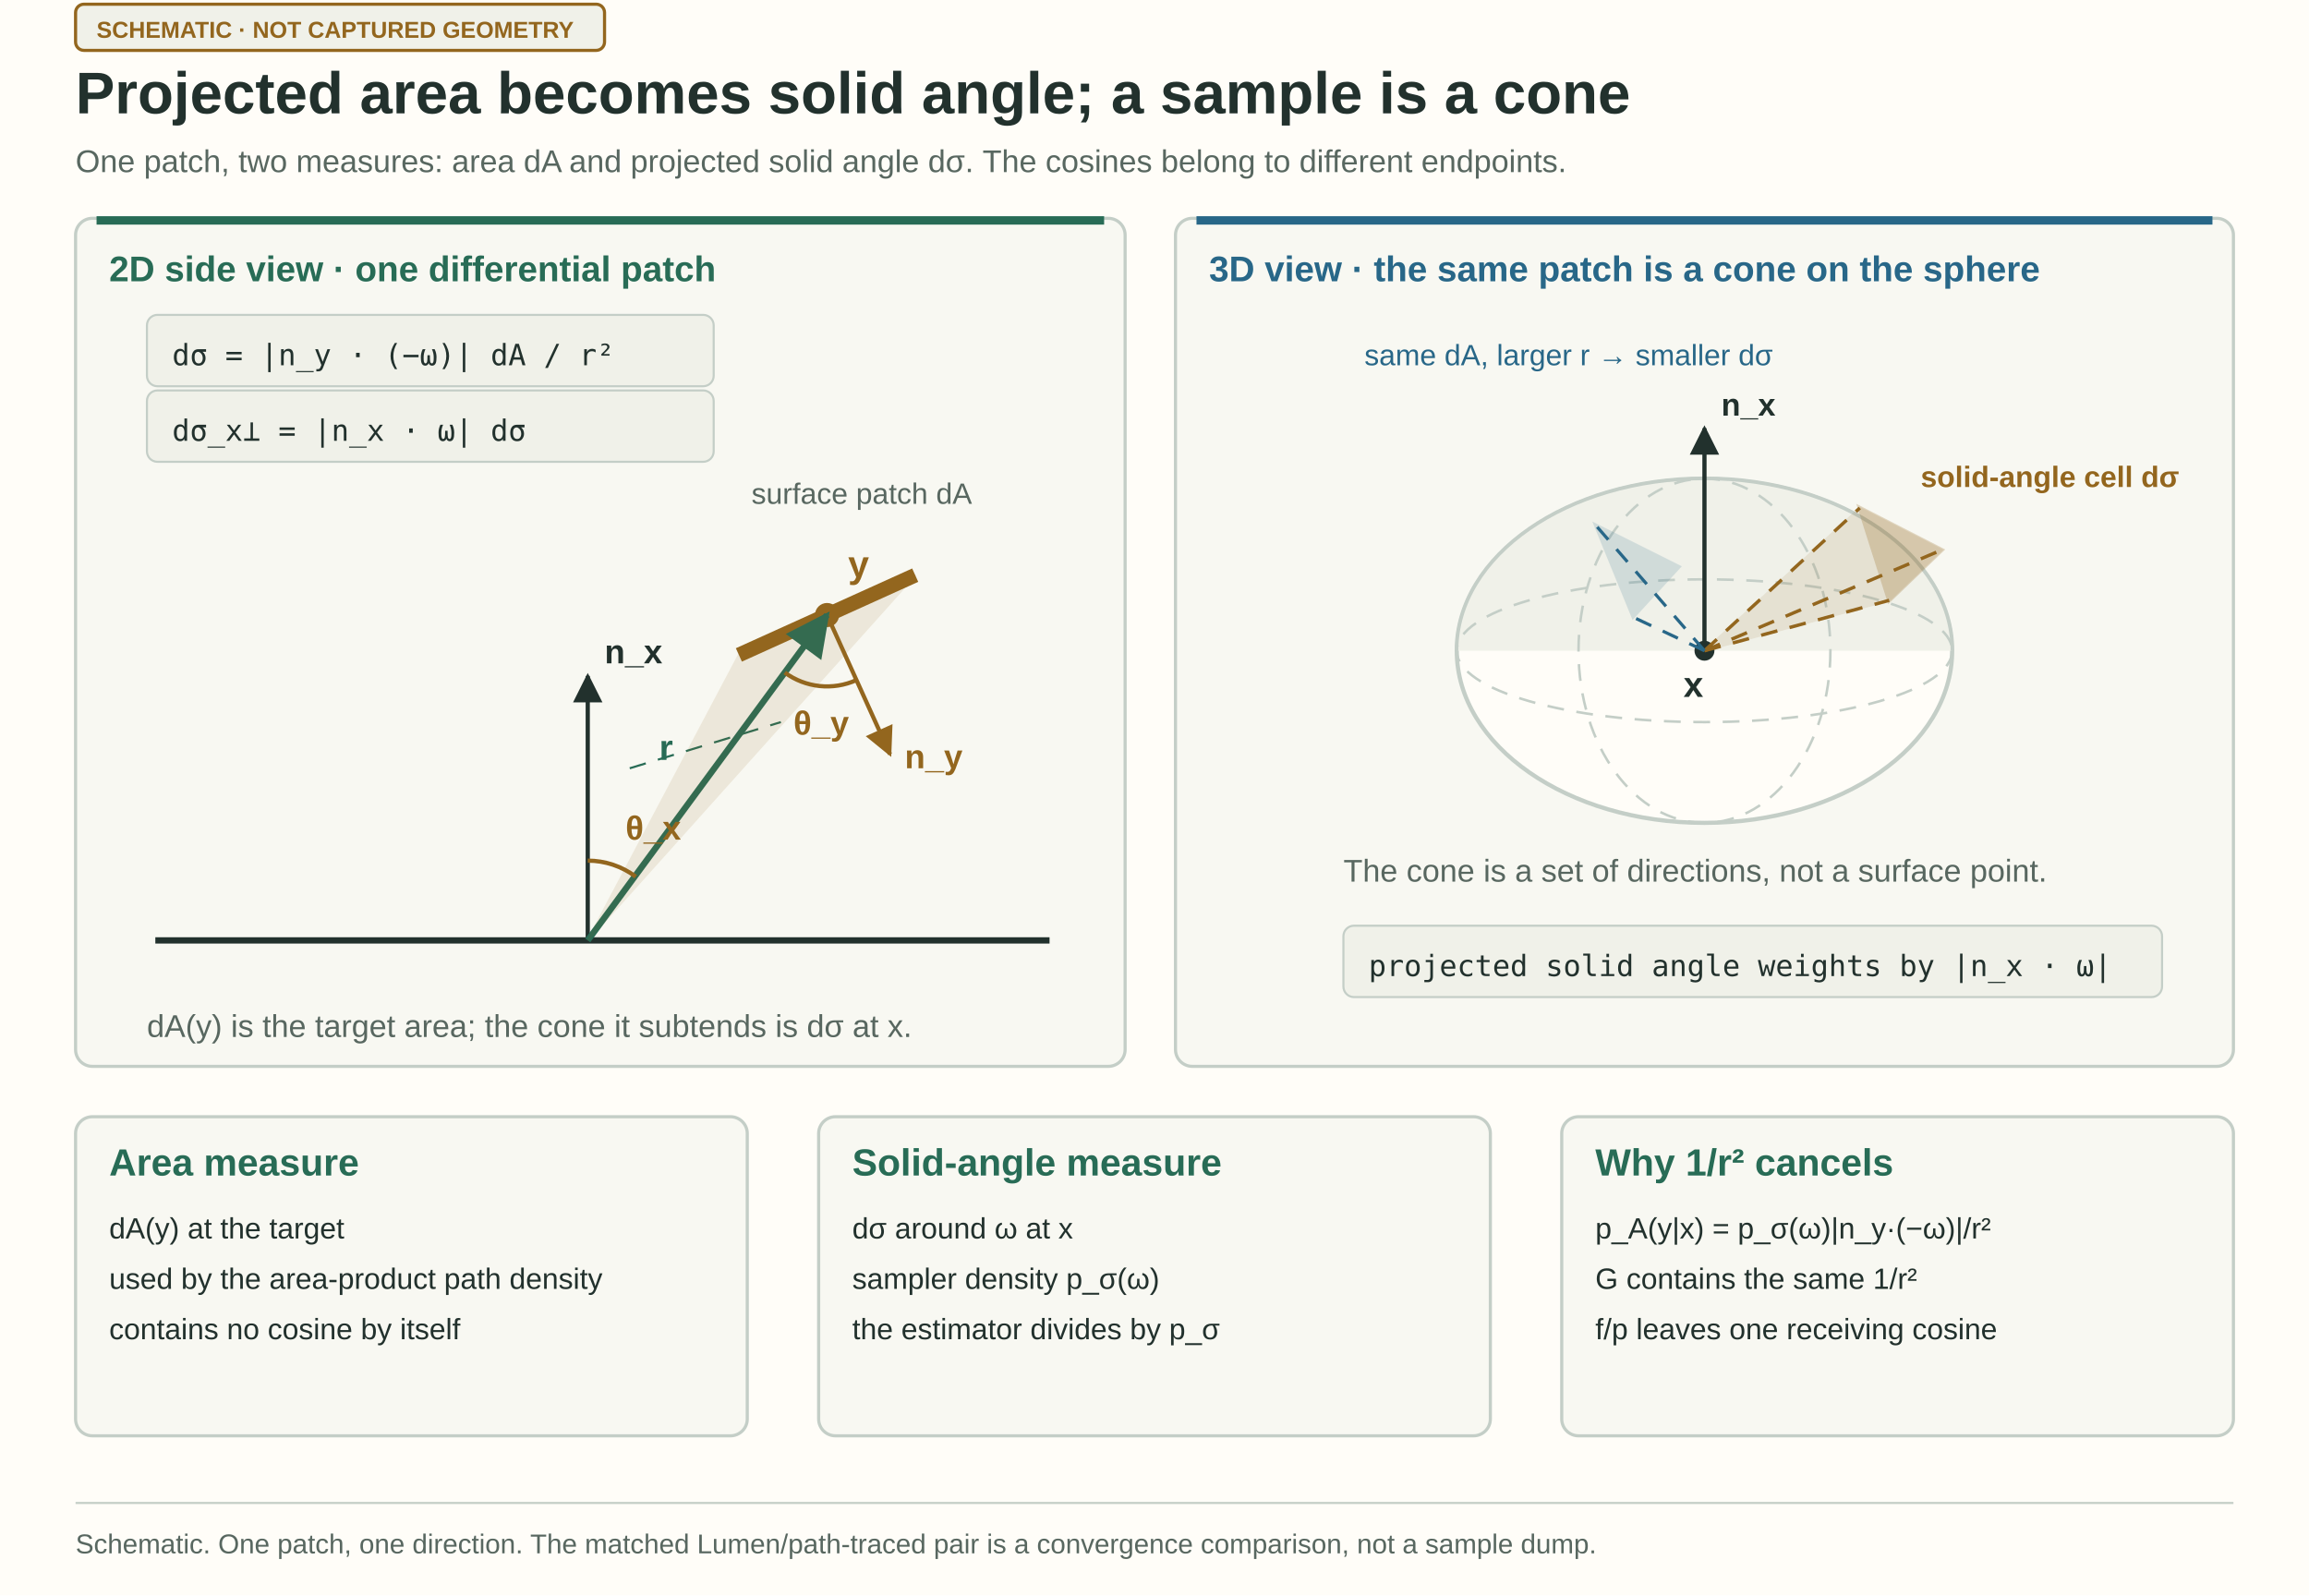
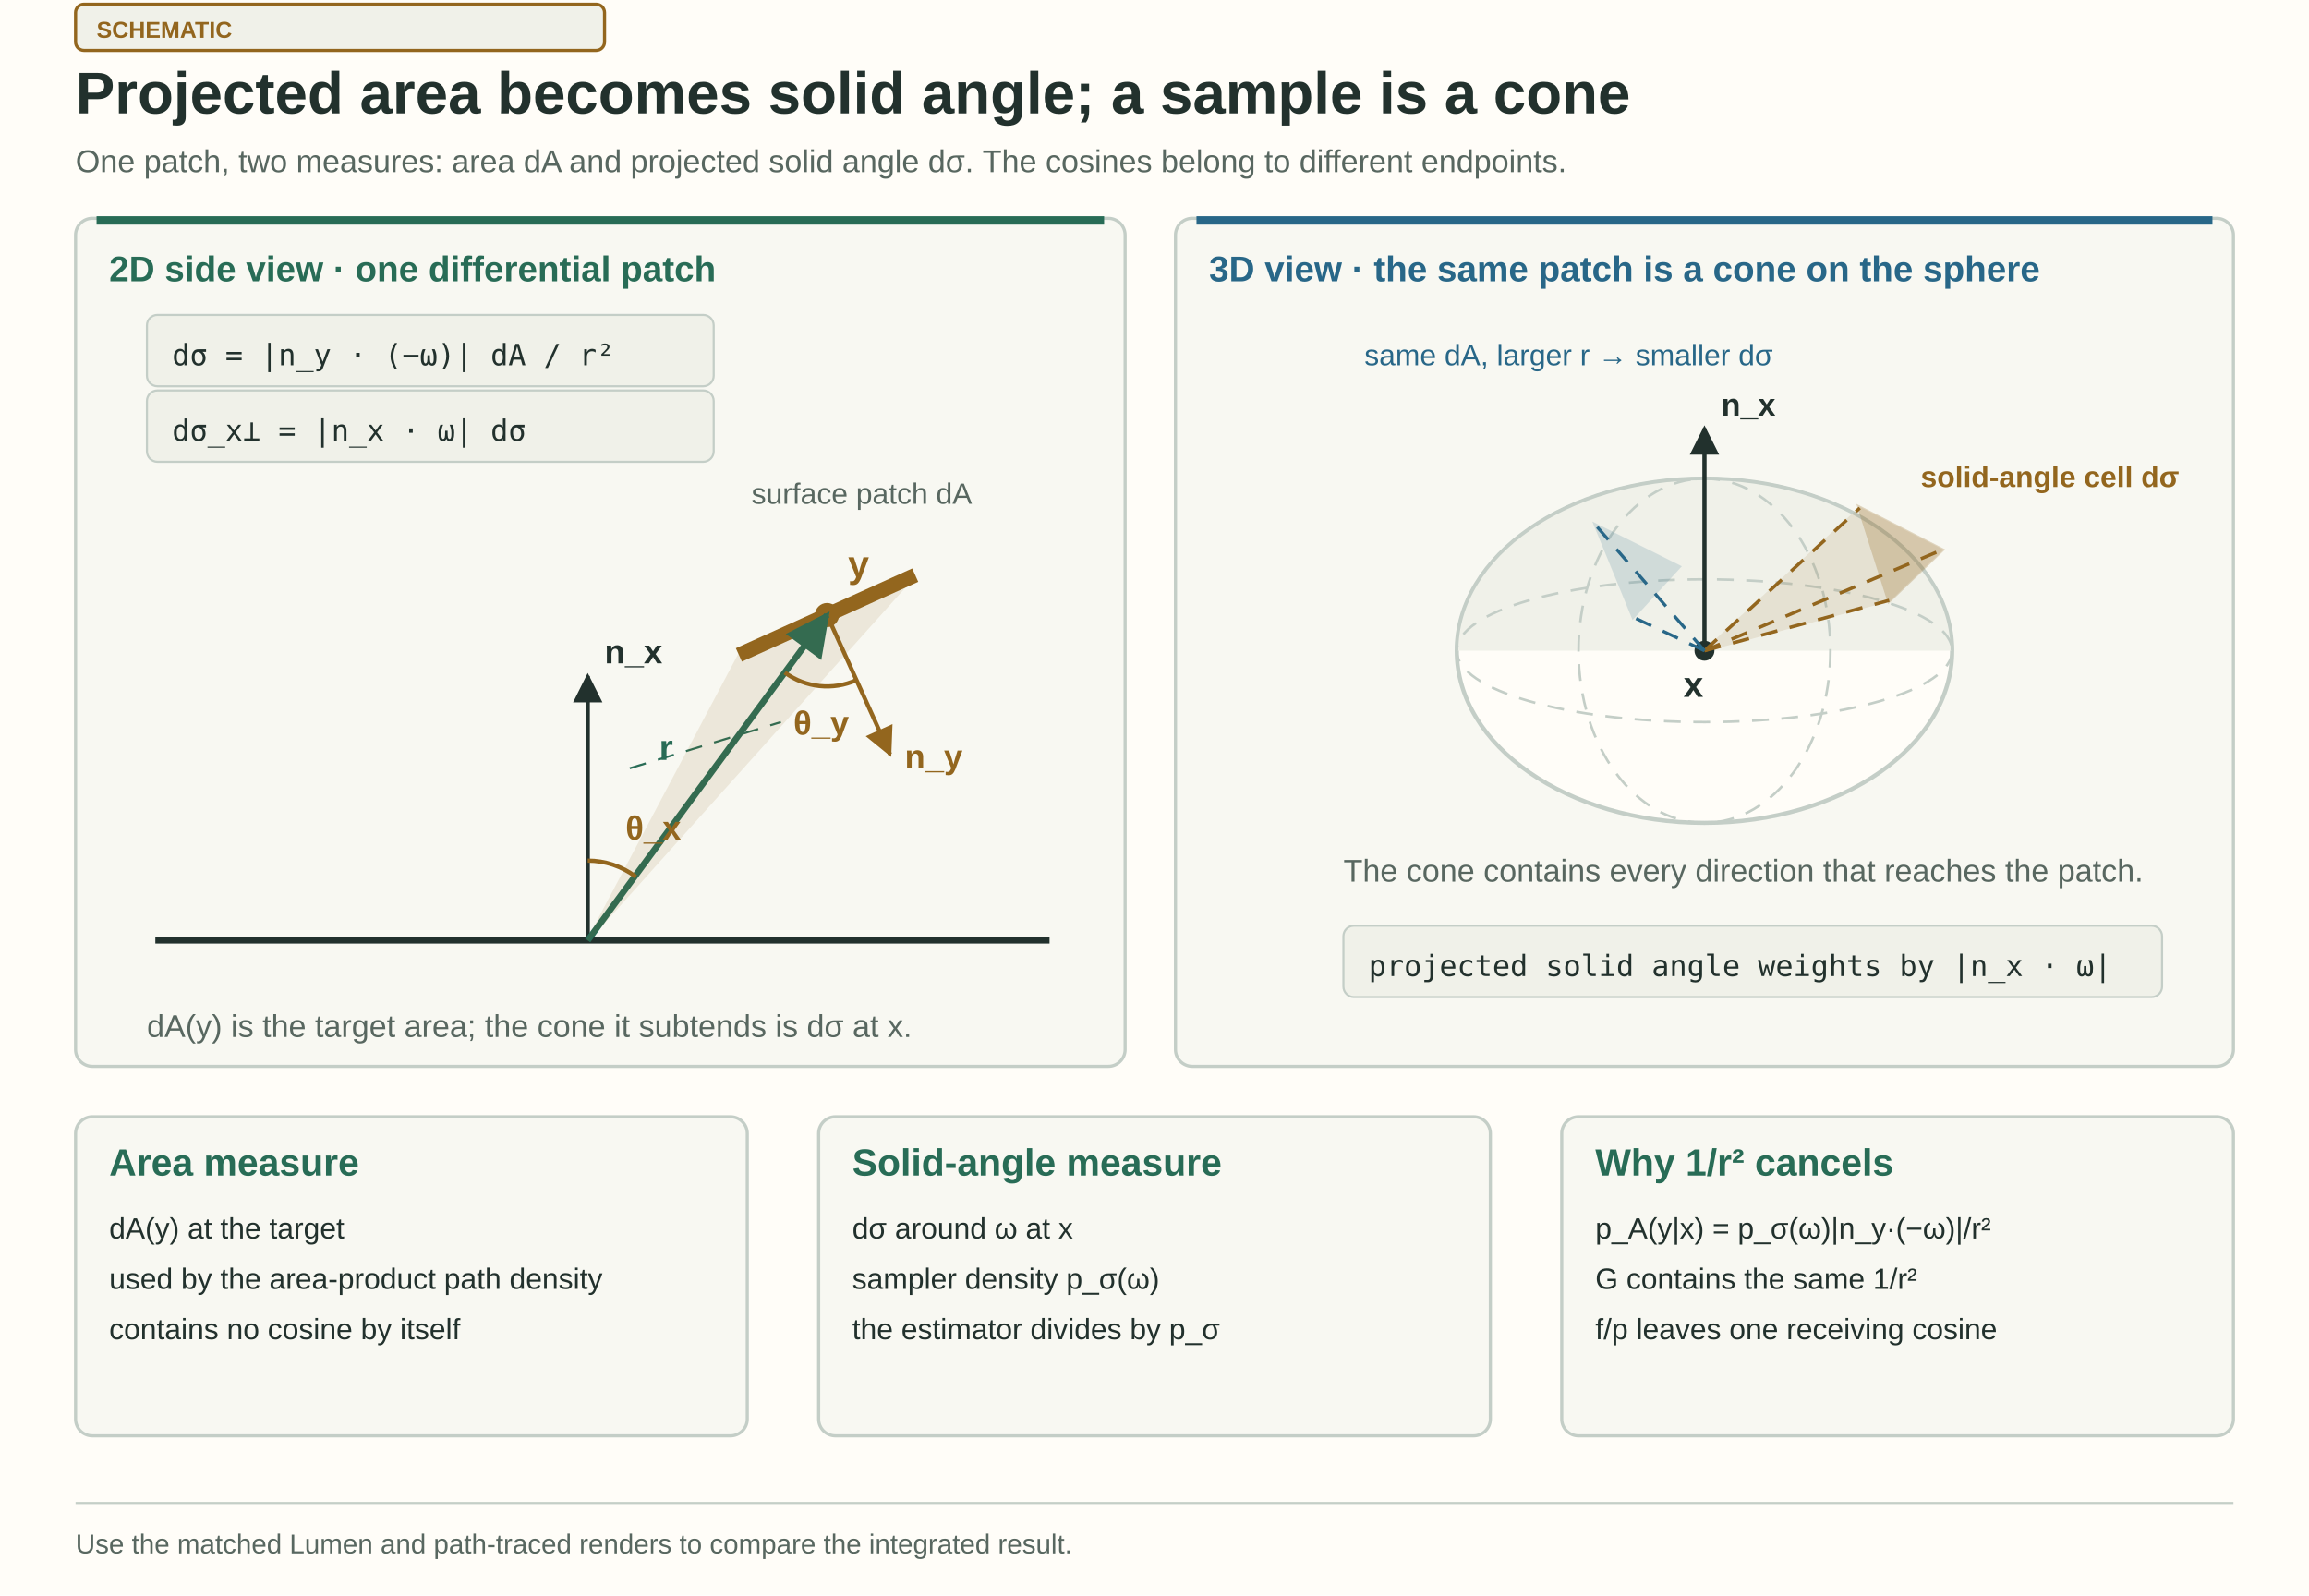
<svg xmlns="http://www.w3.org/2000/svg" viewBox="0 0 1100 760" width="1100" height="760" role="img" aria-labelledby="title desc" data-schematic="true">
  <defs>
    <marker id="arrow-green" viewBox="0 0 10 10" refX="9" refY="5" markerWidth="7" markerHeight="7" orient="auto-start-reverse">
      <path d="M0 0 L10 5 L0 10 Z" fill="#286c56" />
    </marker>
    <marker id="arrow-blue" viewBox="0 0 10 10" refX="9" refY="5" markerWidth="7" markerHeight="7" orient="auto-start-reverse">
      <path d="M0 0 L10 5 L0 10 Z" fill="#286788" />
    </marker>
    <marker id="arrow-gold" viewBox="0 0 10 10" refX="9" refY="5" markerWidth="7" markerHeight="7" orient="auto-start-reverse">
      <path d="M0 0 L10 5 L0 10 Z" fill="#93661e" />
    </marker>
    <marker id="arrow-red" viewBox="0 0 10 10" refX="9" refY="5" markerWidth="7" markerHeight="7" orient="auto-start-reverse">
      <path d="M0 0 L10 5 L0 10 Z" fill="#aa5343" />
    </marker>
    <marker id="arrow-muted" viewBox="0 0 10 10" refX="9" refY="5" markerWidth="7" markerHeight="7" orient="auto-start-reverse">
      <path d="M0 0 L10 5 L0 10 Z" fill="#586760" />
    </marker>
    <marker id="arrow-ink" viewBox="0 0 10 10" refX="9" refY="5" markerWidth="7" markerHeight="7" orient="auto-start-reverse">
      <path d="M0 0 L10 5 L0 10 Z" fill="#22312d" />
    </marker>
  </defs>
  <rect width="1100" height="760" fill="#fffdf8" />
  <g font-family="Segoe UI, Arial, sans-serif">
    <rect x="36" y="2" width="252" height="22" rx="4" fill="#f0f1e9" stroke="#93661e" stroke-width="1.5" opacity="1" />
-     <text x="46" y="18" font-family="Segoe UI, Arial, sans-serif" font-size="11" fill="#93661e" font-weight="600" text-anchor="start">SCHEMATIC · NOT CAPTURED GEOMETRY</text>
+     <text x="46" y="18" font-family="Segoe UI, Arial, sans-serif" font-size="11" fill="#93661e" font-weight="600" text-anchor="start">SCHEMATIC</text>
    <text x="36" y="54" font-family="Segoe UI, Arial, sans-serif" font-size="28" fill="#22312d" font-weight="600" text-anchor="start">Projected area becomes solid angle; a sample is a cone</text>
    <text x="36" y="82" font-family="Segoe UI, Arial, sans-serif" font-size="15" fill="#586760" font-weight="400" text-anchor="start">One patch, two measures: area dA and projected solid angle dσ. The cosines belong to different endpoints.</text>
    <rect x="36" y="104" width="500" height="404" rx="8" fill="#f8f8f2" stroke="#c4cec7" stroke-width="1.5" opacity="1" />
    <path d="M46 105H526" stroke="#286c56" stroke-width="4" />
    <text x="52" y="134" font-family="Segoe UI, Arial, sans-serif" font-size="17" fill="#286c56" font-weight="600" text-anchor="start">2D side view · one differential patch</text>
    <rect x="560" y="104" width="504" height="404" rx="8" fill="#f8f8f2" stroke="#c4cec7" stroke-width="1.5" opacity="1" />
    <path d="M570 105H1054" stroke="#286788" stroke-width="4" />
    <text x="576" y="134" font-family="Segoe UI, Arial, sans-serif" font-size="17" fill="#286788" font-weight="600" text-anchor="start">3D view · the same patch is a cone on the sphere</text>
    <path d="M74 448L500 448" fill="none" stroke="#22312d" stroke-width="3" />
    <path d="M280 448L280 322" fill="none" stroke="#22312d" stroke-width="2" marker-end="url(#arrow-ink)" />
    <text x="288" y="316" font-family="Segoe UI, Arial, sans-serif" font-size="16" fill="#22312d" font-weight="600" text-anchor="start">n_x</text>
    <path d="M352 312L436 274" fill="none" stroke="#93661e" stroke-width="7" />
    <path d="M394 293L424 359.316" fill="none" stroke="#93661e" stroke-width="2" marker-end="url(#arrow-gold)" />
    <text x="431" y="366" font-family="Segoe UI, Arial, sans-serif" font-size="16" fill="#93661e" font-weight="600" text-anchor="start">n_y</text>
    <circle cx="394" cy="293" r="5" fill="#93661e" stroke="#93661e" stroke-width="1.5" />
    <text x="404" y="275" font-family="Segoe UI, Arial, sans-serif" font-size="18" fill="#93661e" font-weight="600" text-anchor="start">y</text>
    <path d="M280 448L394 293" fill="none" stroke="#286c56" stroke-width="3" marker-end="url(#arrow-green)" />
    <text x="314" y="362" font-family="Segoe UI, Arial, sans-serif" font-size="17" fill="#286c56" font-weight="600" text-anchor="start">r</text>
    <path d="M300 366L372 344" fill="none" stroke="#286c56" stroke-width="1" stroke-dasharray="8 6" />
    <path d="M280 448L352 312L436 274Z" fill="#93661e" stroke="#93661e" stroke-width="1" opacity="0.12" />
    <path d="M280.00 410.00A38 38 0 0 1 302.87 417.65" fill="none" stroke="#93661e" stroke-width="2" />
    <text x="298" y="400" font-family="Segoe UI, Arial, sans-serif" font-size="16" fill="#93661e" font-weight="600" text-anchor="start">θ_x</text>
    <path d="M408.01 323.98A34 34 0 0 1 373.86 320.39" fill="none" stroke="#93661e" stroke-width="2" />
    <text x="378" y="350" font-family="Segoe UI, Arial, sans-serif" font-size="16" fill="#93661e" font-weight="600" text-anchor="start">θ_y</text>
    <text x="70" y="494" font-family="Segoe UI, Arial, sans-serif" font-size="15" fill="#586760" font-weight="400" text-anchor="start">dA(y) is the target area; the cone it subtends is dσ at x.</text>
    <rect x="70" y="150" width="270" height="34" rx="5" fill="#f0f1e9" stroke="#c4cec7" stroke-width="1" opacity="1" />
    <text x="82" y="174" font-family="Cascadia Code, Consolas, monospace" font-size="14" fill="#22312d" font-weight="400" text-anchor="start">dσ = |n_y · (−ω)| dA / r²</text>
    <rect x="70" y="186" width="270" height="34" rx="5" fill="#f0f1e9" stroke="#c4cec7" stroke-width="1" opacity="1" />
    <text x="82" y="210" font-family="Cascadia Code, Consolas, monospace" font-size="14" fill="#22312d" font-weight="400" text-anchor="start">dσ_x⊥ = |n_x · ω| dσ</text>
    <text x="358" y="240" font-family="Segoe UI, Arial, sans-serif" font-size="14" fill="#586760" font-weight="400" text-anchor="start">surface patch dA</text>
    <ellipse cx="812" cy="310" rx="118" ry="82" fill="#fffdf8" stroke="#c4cec7" stroke-width="2" />
    <path d="M694 310A118 82 0 0 1 930 310" fill="#f0f1e9" stroke="#c4cec7" stroke-width="1.5" />
    <ellipse cx="812" cy="310" rx="118" ry="34" fill="none" stroke="#c4cec7" stroke-width="1.2" stroke-dasharray="8 6" />
    <ellipse cx="812" cy="310" rx="60" ry="82" fill="none" stroke="#c4cec7" stroke-width="1.2" stroke-dasharray="8 6" />
    <path d="M812 310L812 204" fill="none" stroke="#22312d" stroke-width="2" marker-end="url(#arrow-ink)" />
    <text x="820" y="198" font-family="Segoe UI, Arial, sans-serif" font-size="15" fill="#22312d" font-weight="600" text-anchor="start">n_x</text>
    <circle cx="812" cy="310" r="4" fill="#22312d" stroke="#22312d" stroke-width="1.5" />
    <text x="802" y="332" font-family="Segoe UI, Arial, sans-serif" font-size="17" fill="#22312d" font-weight="600" text-anchor="start">x</text>
    <path d="M812 310L886 242L925 262L900 286Z" fill="#93661e" stroke="#93661e" stroke-width="1" opacity="0.12" />
    <path d="M812 310L886 242" fill="none" stroke="#93661e" stroke-width="1.6" stroke-dasharray="8 6" />
    <path d="M812 310L925 262" fill="none" stroke="#93661e" stroke-width="1.6" stroke-dasharray="8 6" />
    <path d="M812 310L900 286" fill="none" stroke="#93661e" stroke-width="1.6" stroke-dasharray="8 6" />
    <path d="M886 242L925 262L900 286Z" fill="#93661e" stroke="#93661e" stroke-width="2" opacity="0.25" />
    <text x="915" y="232" font-family="Segoe UI, Arial, sans-serif" font-size="14" fill="#93661e" font-weight="600" text-anchor="start">solid-angle cell dσ</text>
    <path d="M760 250L800 270L778 294Z" fill="#286788" stroke="#286788" stroke-width="1.5" opacity="0.16" />
    <text x="650" y="174" font-family="Segoe UI, Arial, sans-serif" font-size="14" fill="#286788" font-weight="400" text-anchor="start">same dA, larger r → smaller dσ</text>
    <path d="M812 310L760 250" fill="none" stroke="#286788" stroke-width="1.5" stroke-dasharray="8 6" />
    <path d="M812 310L778 294" fill="none" stroke="#286788" stroke-width="1.5" stroke-dasharray="8 6" />
-     <text x="640" y="420" font-family="Segoe UI, Arial, sans-serif" font-size="15" fill="#586760" font-weight="400" text-anchor="start">The cone is a set of directions, not a surface point.</text>
+     <text x="640" y="420" font-family="Segoe UI, Arial, sans-serif" font-size="15" fill="#586760" font-weight="400" text-anchor="start">The cone contains every direction that reaches the patch.</text>
    <rect x="640" y="441" width="390" height="34" rx="5" fill="#f0f1e9" stroke="#c4cec7" stroke-width="1" opacity="1" />
    <text x="652" y="465" font-family="Cascadia Code, Consolas, monospace" font-size="14" fill="#22312d" font-weight="400" text-anchor="start">projected solid angle weights by |n_x · ω|</text>
    <rect x="36" y="532" width="320" height="152" rx="8" fill="#f8f8f2" stroke="#c4cec7" stroke-width="1.5" opacity="1" />
    <text x="52" y="560" font-family="Segoe UI, Arial, sans-serif" font-size="18" fill="#286c56" font-weight="600" text-anchor="start">Area measure</text>
    <text x="52" y="590" font-family="Segoe UI, Arial, sans-serif" font-size="14" fill="#22312d" font-weight="400" text-anchor="start">dA(y) at the target</text>
    <text x="52" y="614" font-family="Segoe UI, Arial, sans-serif" font-size="14" fill="#22312d" font-weight="400" text-anchor="start">used by the area-product path density</text>
    <text x="52" y="638" font-family="Segoe UI, Arial, sans-serif" font-size="14" fill="#22312d" font-weight="400" text-anchor="start">contains no cosine by itself</text>
    <rect x="390" y="532" width="320" height="152" rx="8" fill="#f8f8f2" stroke="#c4cec7" stroke-width="1.5" opacity="1" />
    <text x="406" y="560" font-family="Segoe UI, Arial, sans-serif" font-size="18" fill="#286c56" font-weight="600" text-anchor="start">Solid-angle measure</text>
    <text x="406" y="590" font-family="Segoe UI, Arial, sans-serif" font-size="14" fill="#22312d" font-weight="400" text-anchor="start">dσ around ω at x</text>
    <text x="406" y="614" font-family="Segoe UI, Arial, sans-serif" font-size="14" fill="#22312d" font-weight="400" text-anchor="start">sampler density p_σ(ω)</text>
    <text x="406" y="638" font-family="Segoe UI, Arial, sans-serif" font-size="14" fill="#22312d" font-weight="400" text-anchor="start">the estimator divides by p_σ</text>
    <rect x="744" y="532" width="320" height="152" rx="8" fill="#f8f8f2" stroke="#c4cec7" stroke-width="1.5" opacity="1" />
    <text x="760" y="560" font-family="Segoe UI, Arial, sans-serif" font-size="18" fill="#286c56" font-weight="600" text-anchor="start">Why 1/r² cancels</text>
    <text x="760" y="590" font-family="Segoe UI, Arial, sans-serif" font-size="14" fill="#22312d" font-weight="400" text-anchor="start">p_A(y|x) = p_σ(ω)|n_y·(−ω)|/r²</text>
    <text x="760" y="614" font-family="Segoe UI, Arial, sans-serif" font-size="14" fill="#22312d" font-weight="400" text-anchor="start">G contains the same 1/r²</text>
    <text x="760" y="638" font-family="Segoe UI, Arial, sans-serif" font-size="14" fill="#22312d" font-weight="400" text-anchor="start">f/p leaves one receiving cosine</text>
    <path d="M36 716L1064 716" fill="none" stroke="#c4cec7" stroke-width="1" />
-     <text x="36" y="740" font-family="Segoe UI, Arial, sans-serif" font-size="13" fill="#586760" font-weight="400" text-anchor="start">Schematic. One patch, one direction. The matched Lumen/path-traced pair is a convergence comparison, not a sample dump.</text>
+     <text x="36" y="740" font-family="Segoe UI, Arial, sans-serif" font-size="13" fill="#586760" font-weight="400" text-anchor="start">Use the matched Lumen and path-traced renders to compare the integrated result.</text>
  </g>
</svg>
